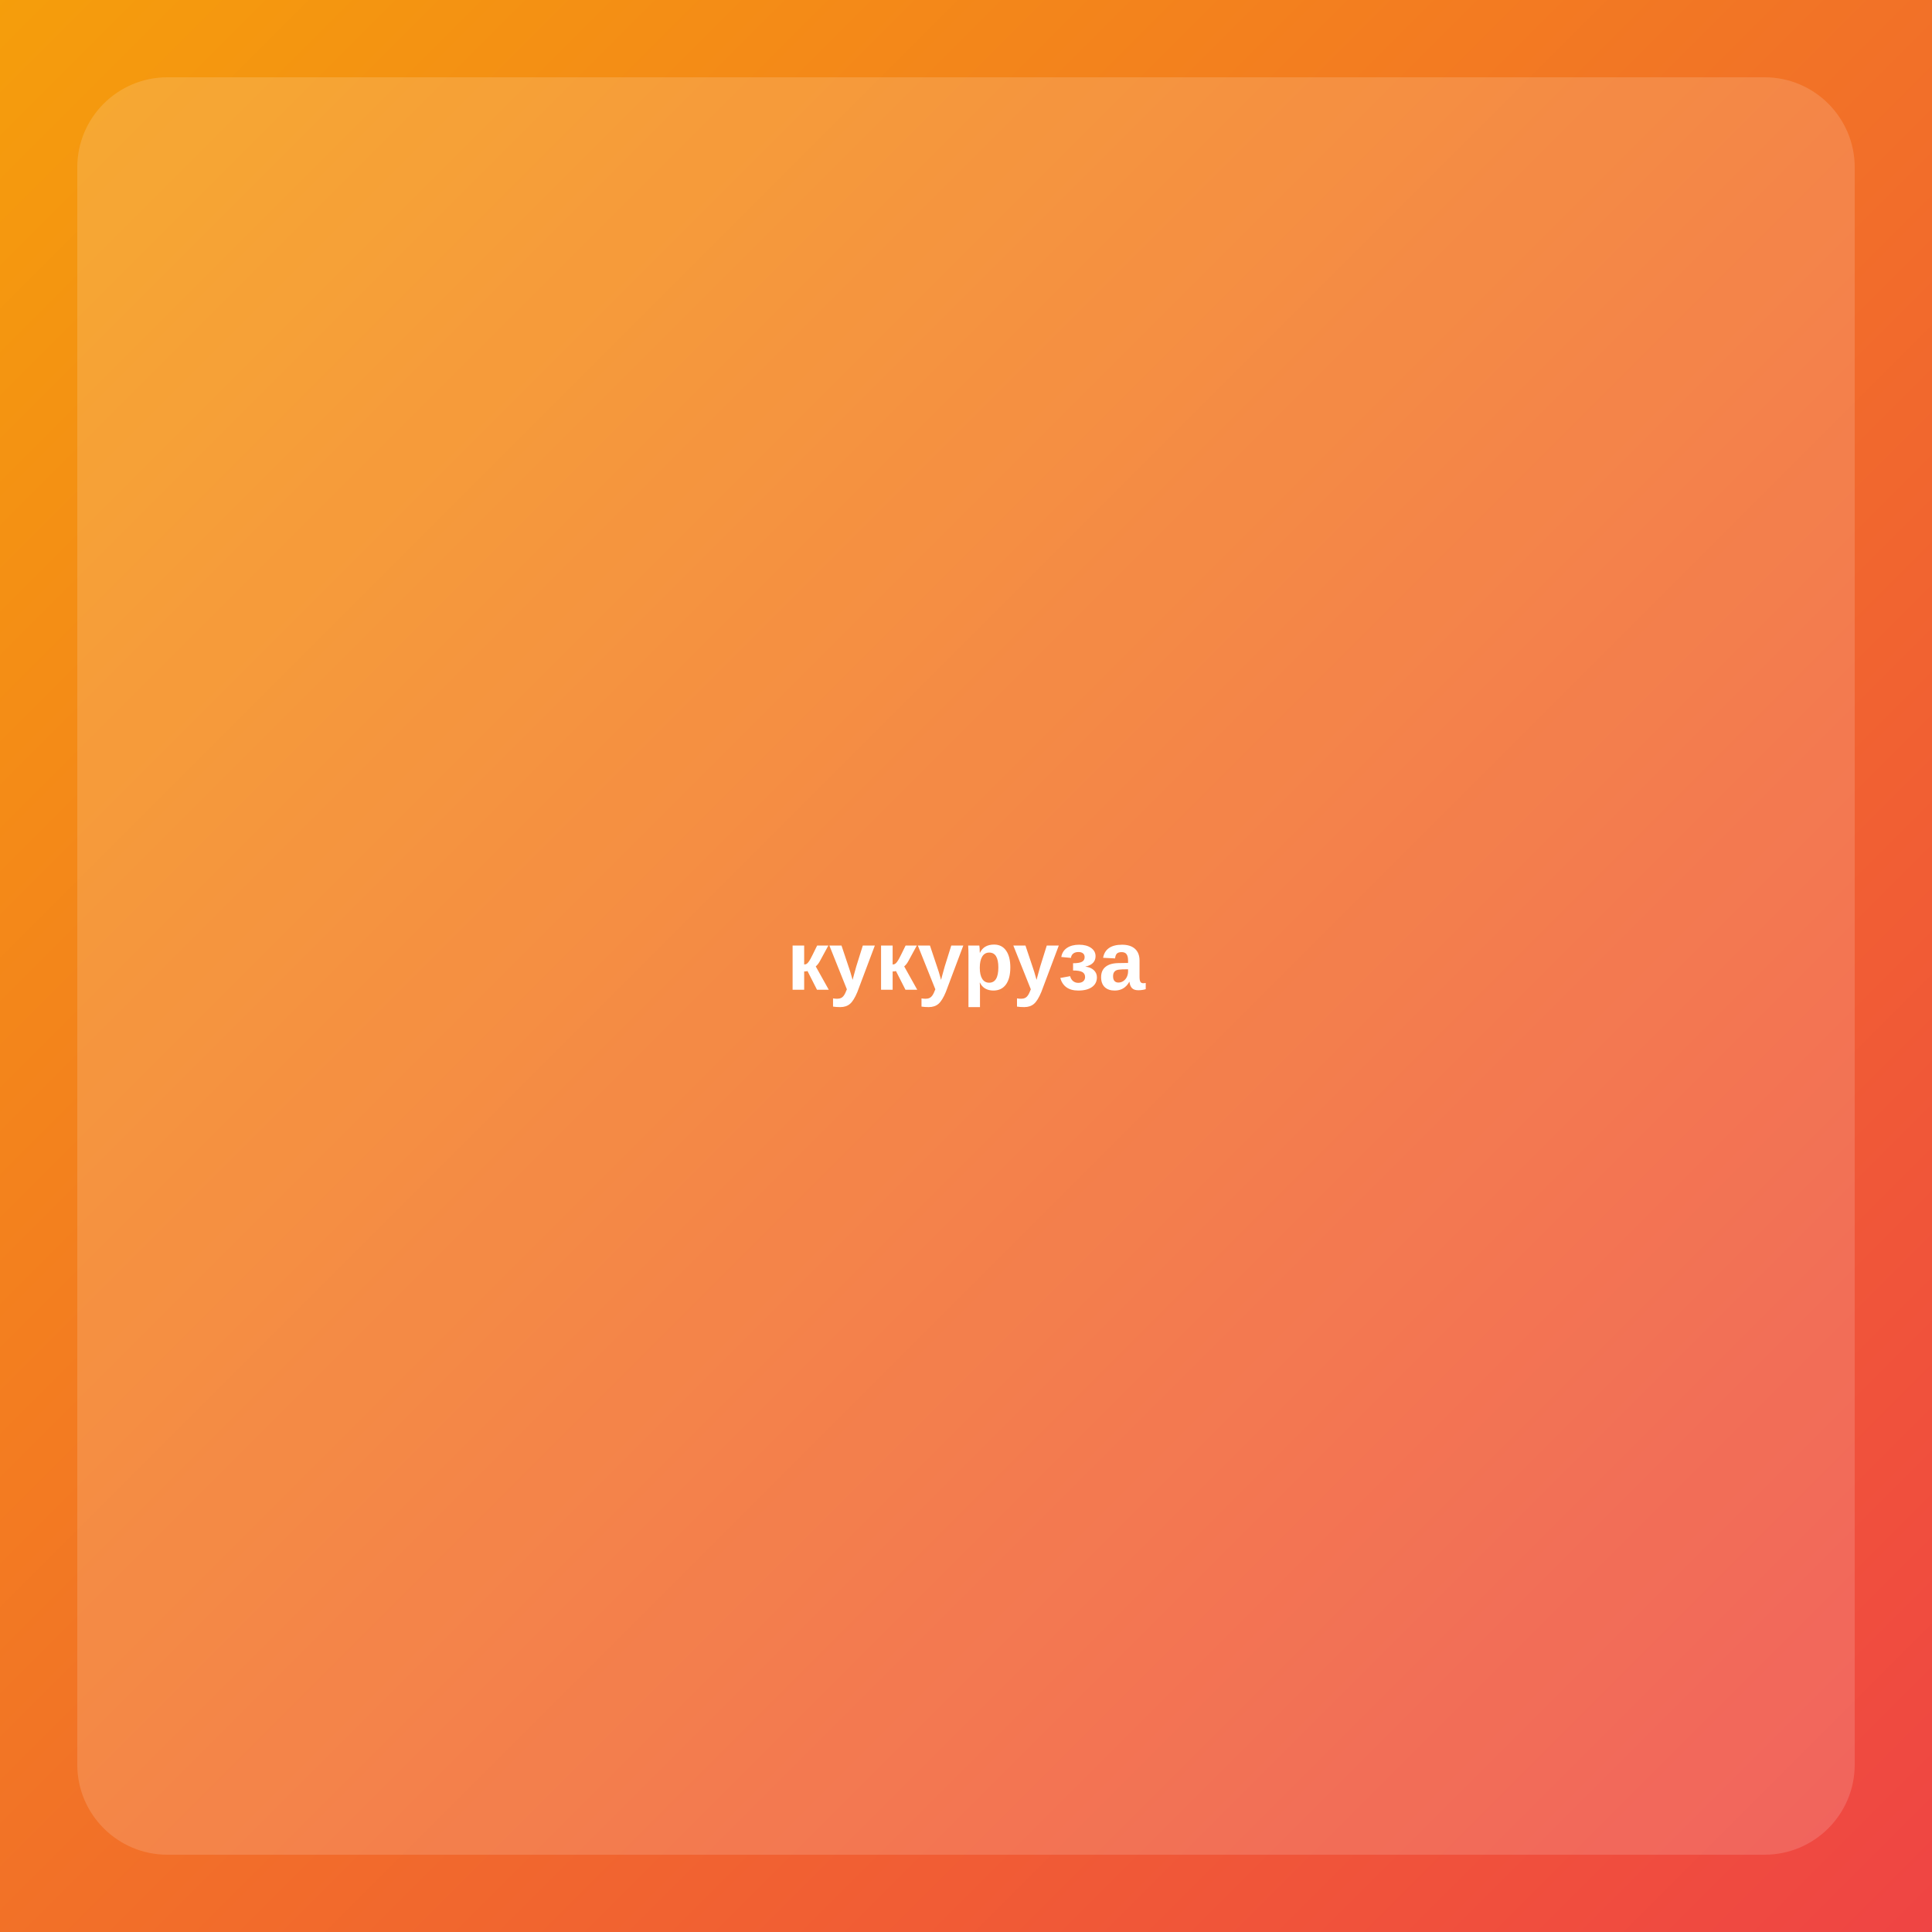
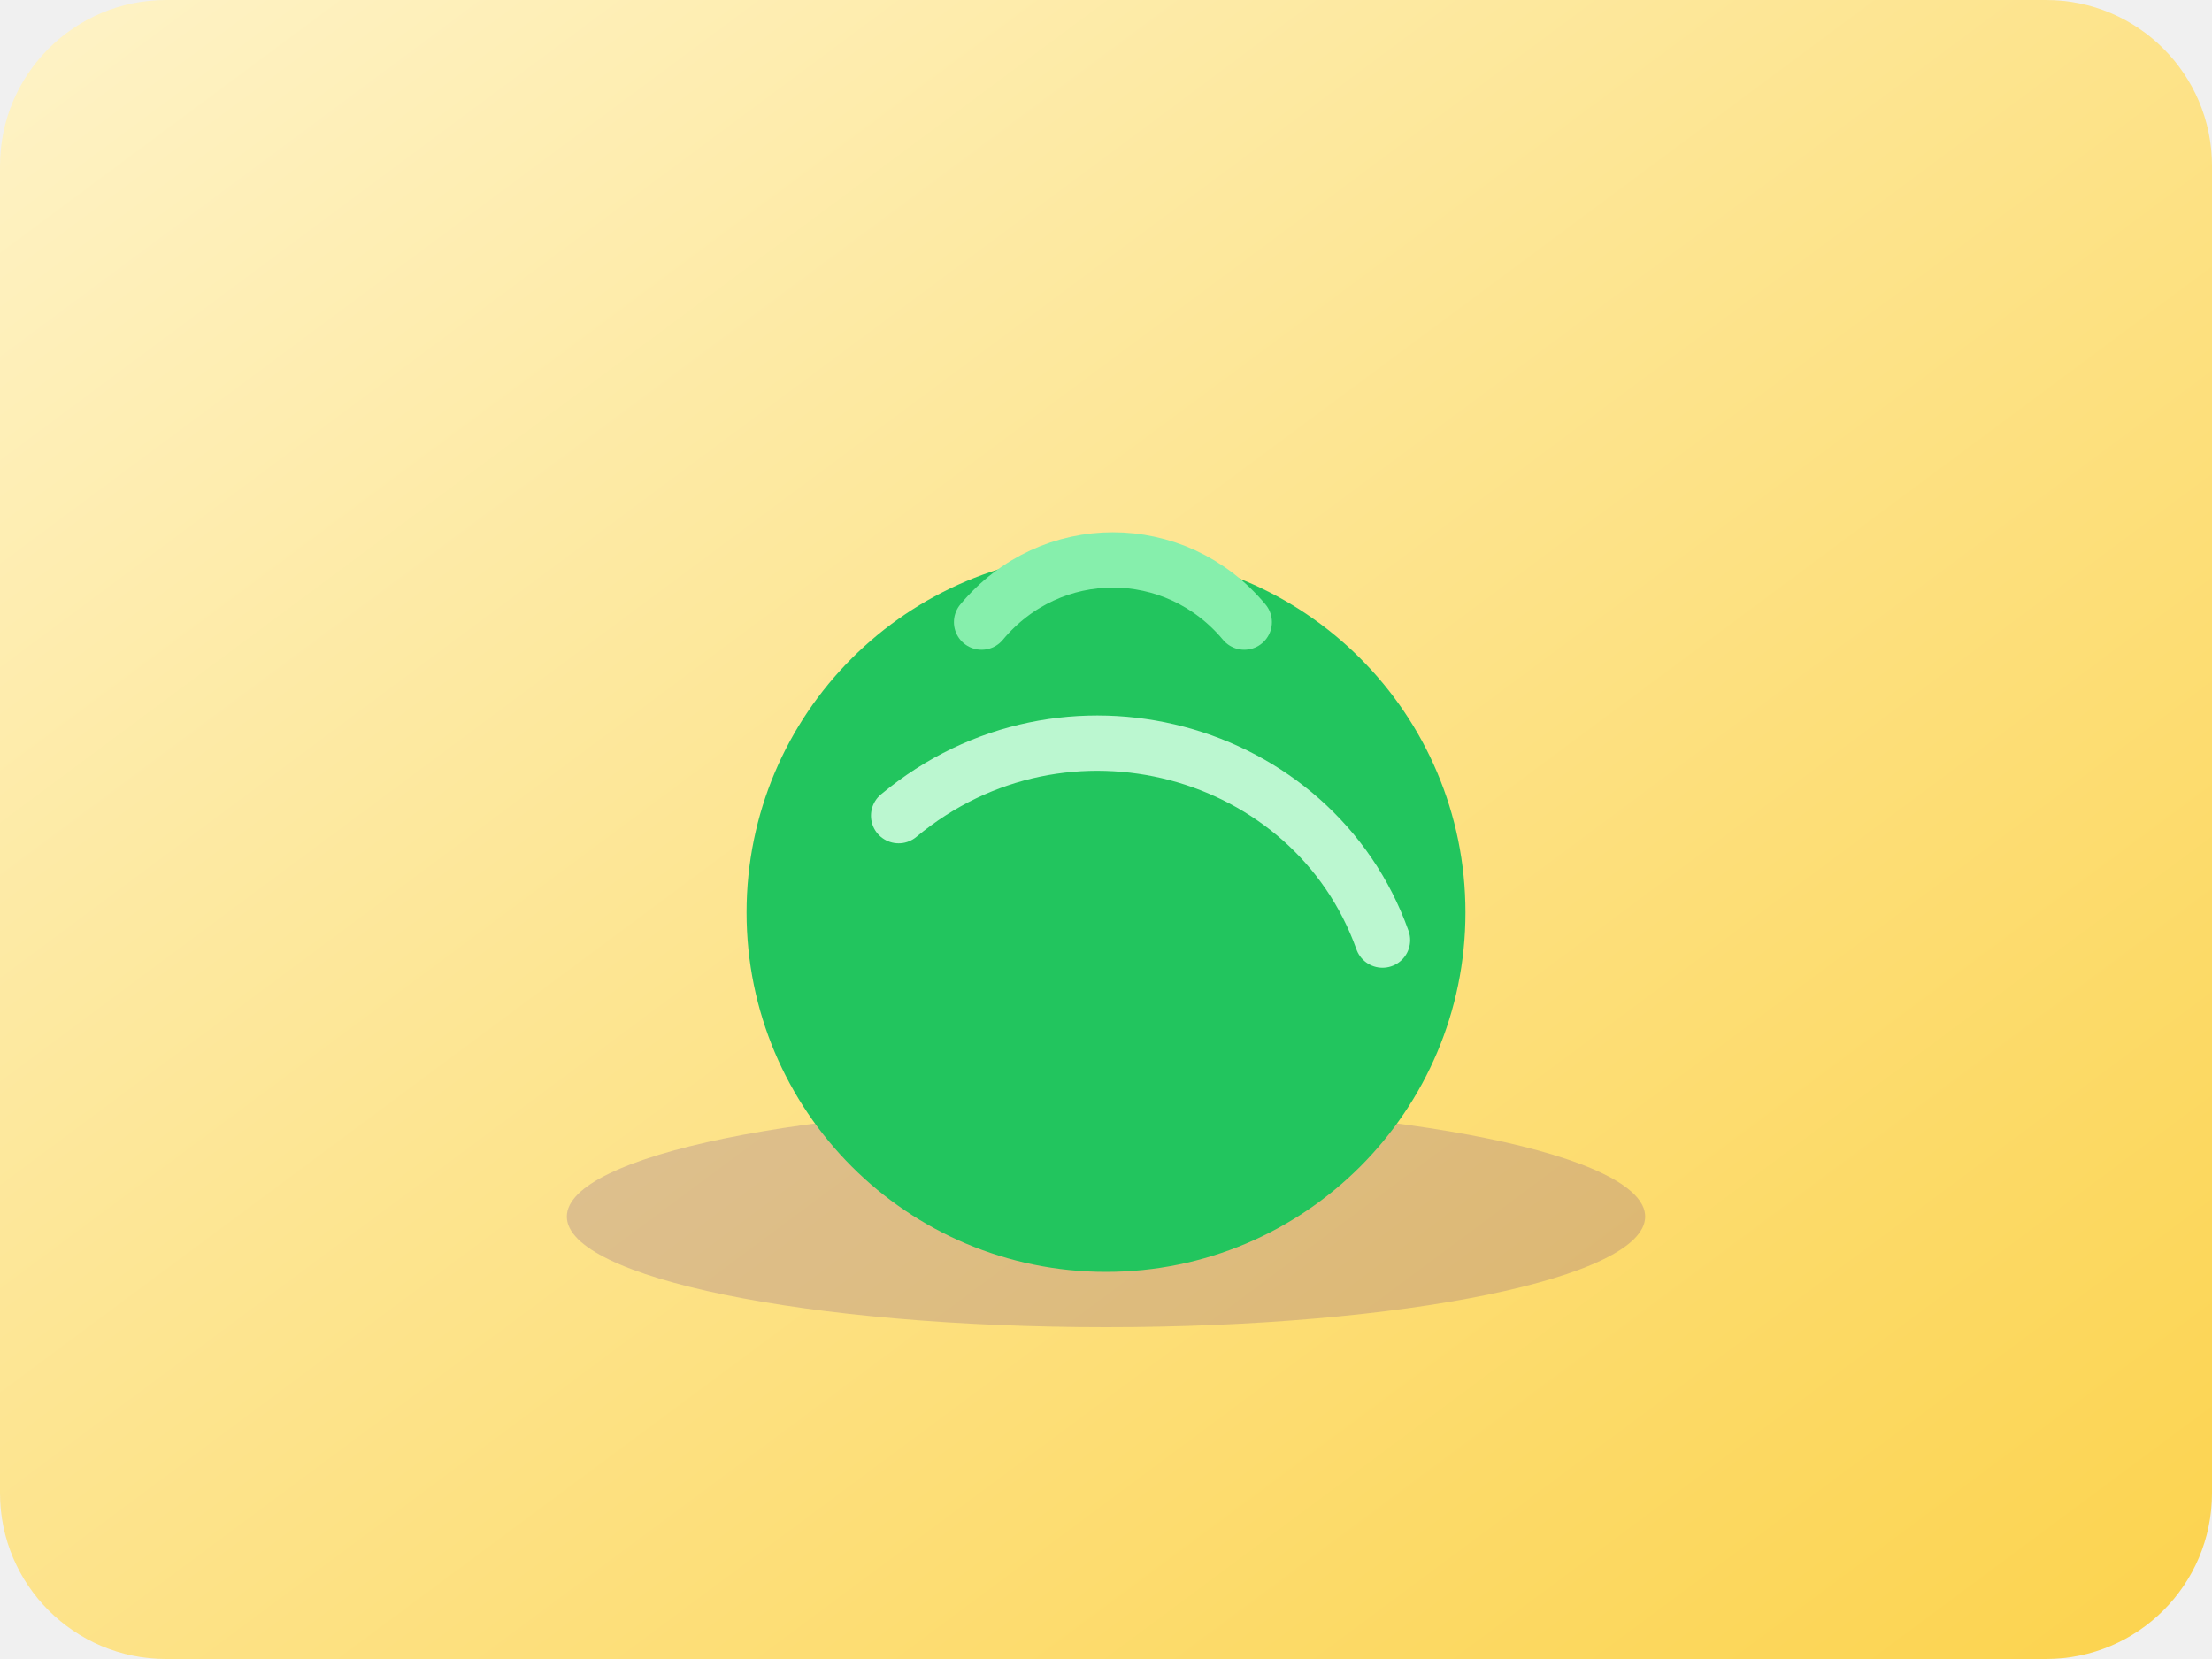
- <svg xmlns="http://www.w3.org/2000/svg" width="600" height="600" viewBox="0 0 600 600">
+ <svg xmlns="http://www.w3.org/2000/svg" width="320" height="240" viewBox="0 0 320 240" fill="none">
  <defs>
-     <linearGradient id="grad" x1="0%" y1="0%" x2="100%" y2="100%">
-       <stop offset="0%" stop-color="rgb(245, 158, 11)" />
-       <stop offset="100%" stop-color="rgb(239, 68, 68)" />
+     <linearGradient id="bg" x1="0" y1="0" x2="1" y2="1">
+       <stop offset="0%" stop-color="#FEF3C7" />
+       <stop offset="100%" stop-color="#FCD34D" />
    </linearGradient>
  </defs>
-   <rect width="600" height="600" fill="url(#grad)" />
-   <rect x="24" y="24" width="552" height="552" rx="28" fill="rgba(255,255,255,0.15)" />
-   <text x="50%" y="50%" text-anchor="middle" dominant-baseline="middle" fill="#fff" font-family="Segoe UI, Arial, sans-serif" font-size="26" font-weight="600">кукуруза</text>
+   <rect width="320" height="240" rx="24" fill="url(#bg)" />
+   <g id="shadow" opacity="0.18">
+     <ellipse cx="160" cy="176" rx="78" ry="16" fill="#4C1D95" />
+   </g>
+   <g id="main">
+     <circle cx="160" cy="132" r="52" fill="#22C55E" />
+     <path d="M130 118c24-20 60-10 70 18" stroke="#BBF7D0" stroke-width="8" stroke-linecap="round" />
+     <path d="M142 90c10-12 28-12 38 0" stroke="#86EFAC" stroke-width="8" stroke-linecap="round" />
+   </g>
</svg>
